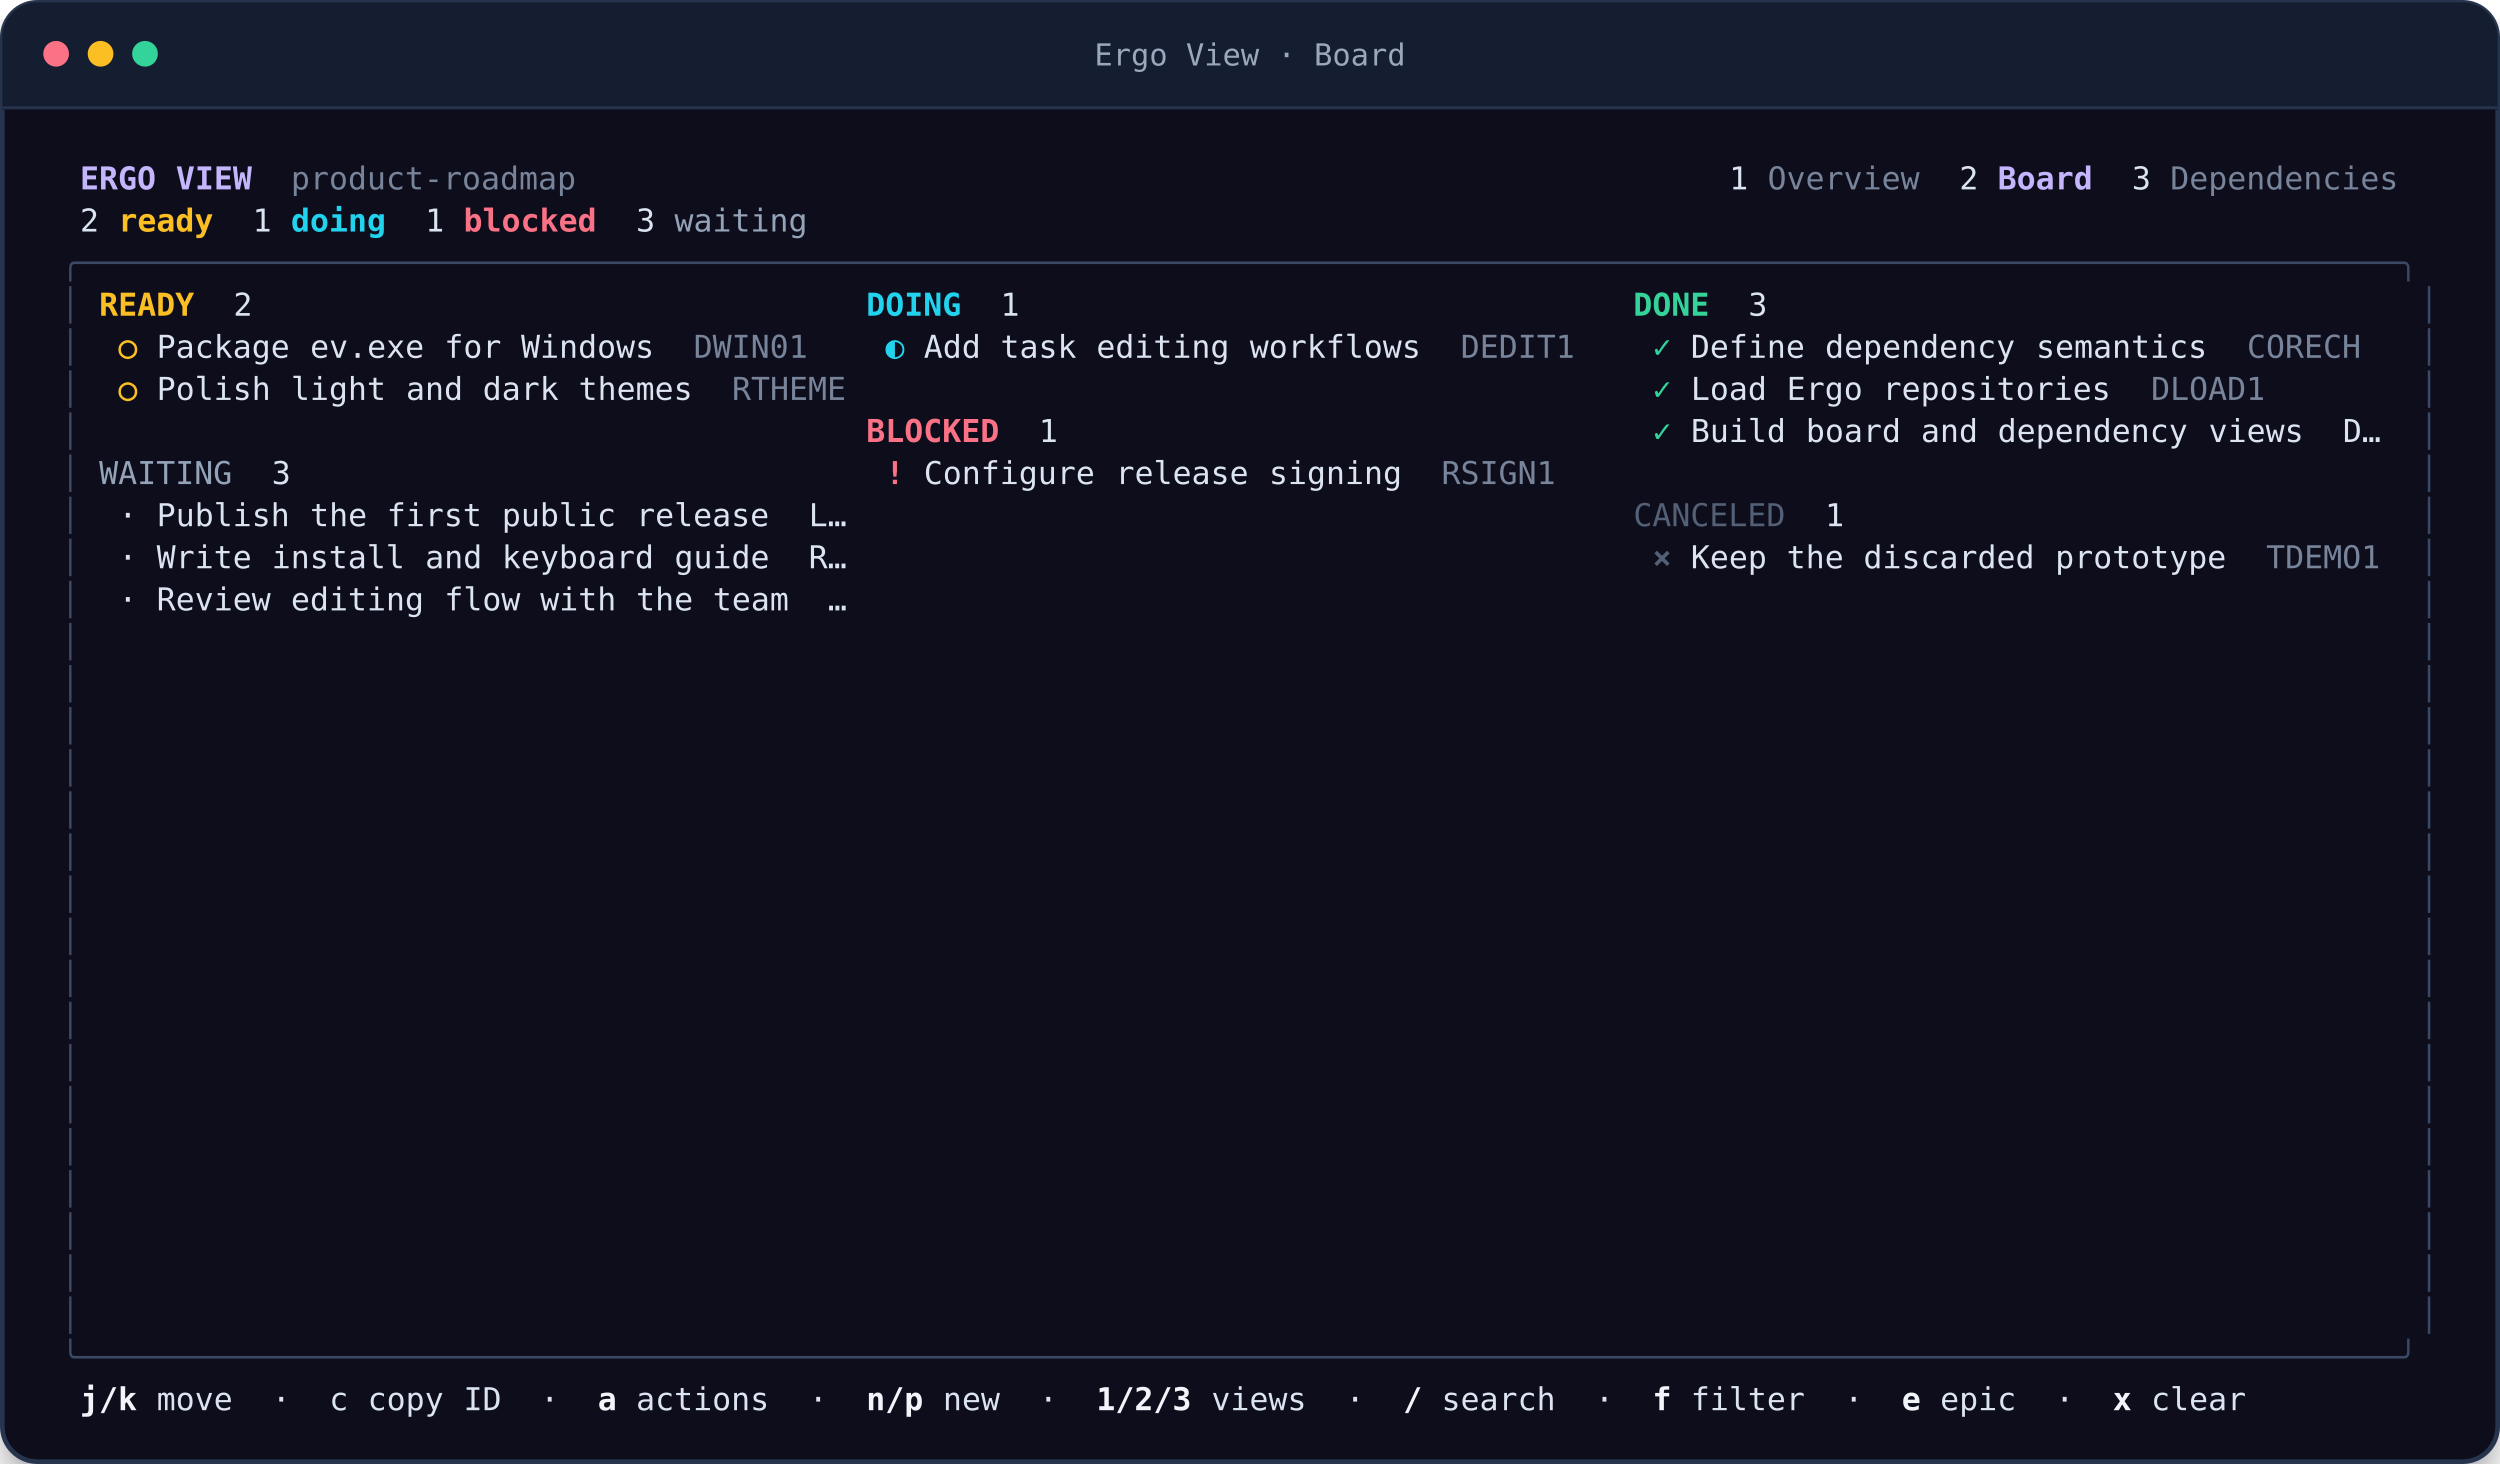
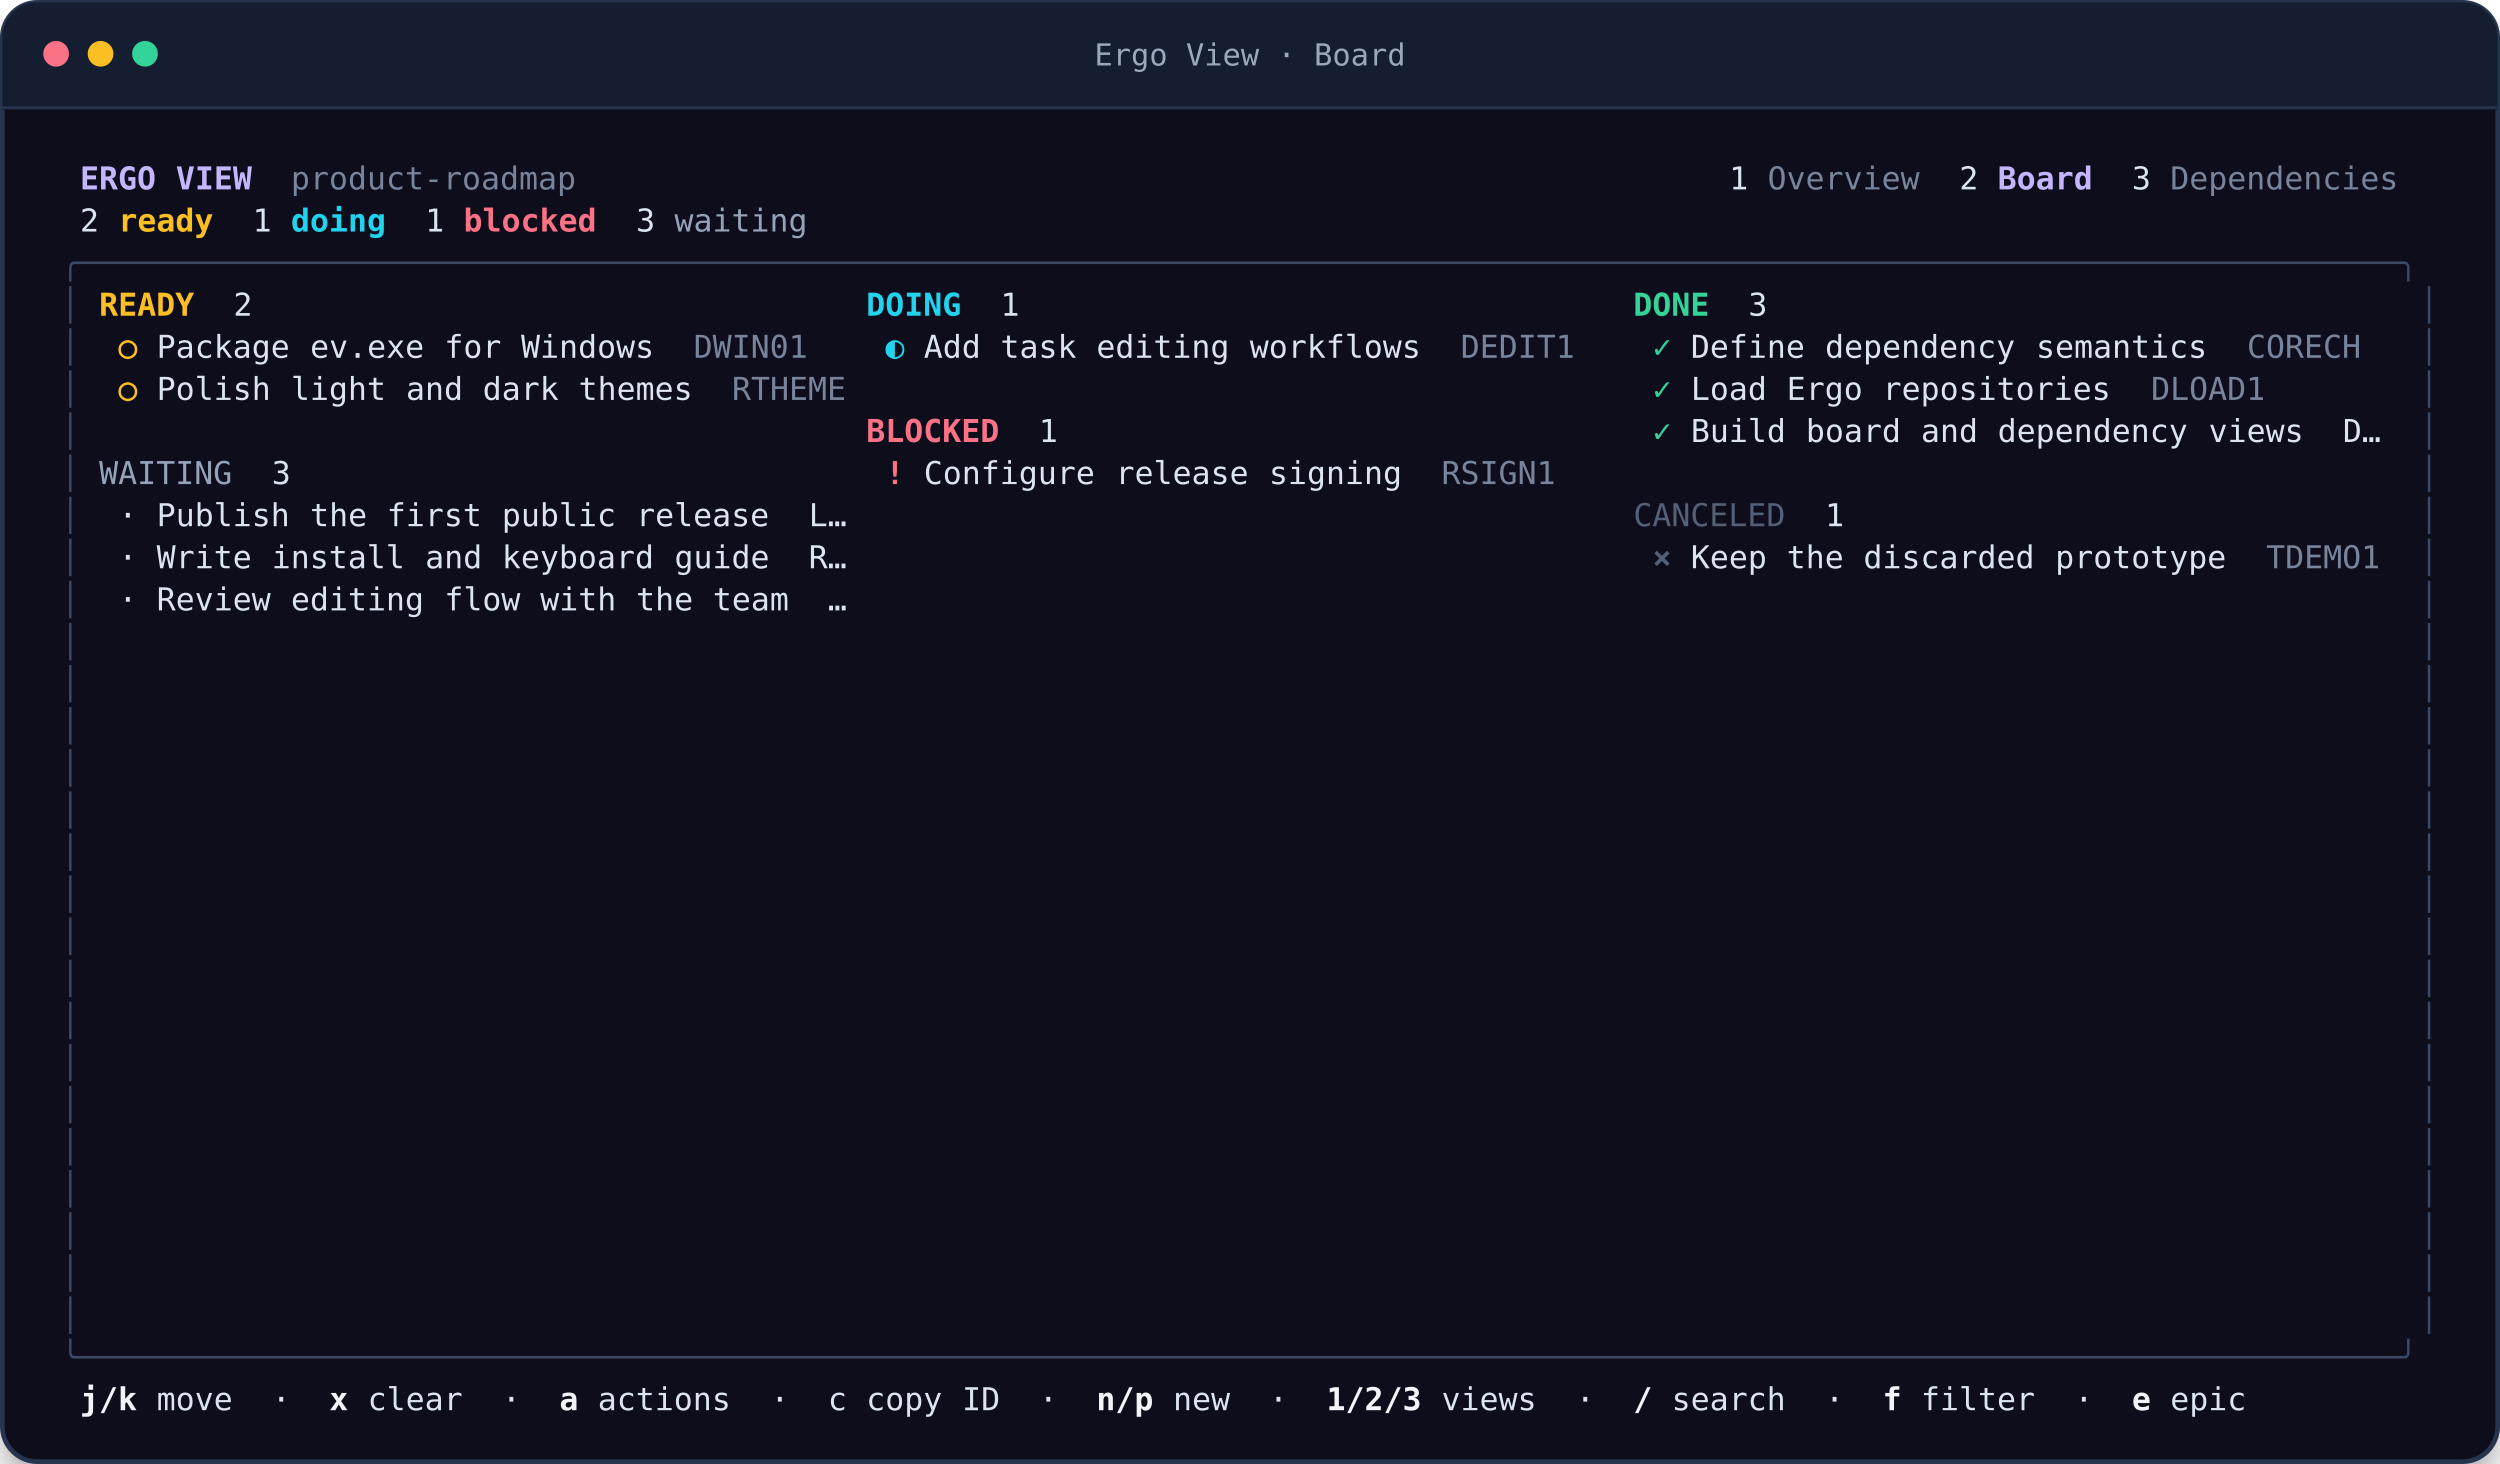
<svg xmlns="http://www.w3.org/2000/svg" width="1069" height="626" viewBox="0 0 1069 626">
  <defs>
    <filter id="shadow" x="-10%" y="-10%" width="120%" height="130%">
      <feDropShadow dx="0" dy="8" stdDeviation="10" flood-color="#020617" flood-opacity=".45" />
    </filter>
    <clipPath id="window">
      <rect x="1" y="1" width="1067" height="624" rx="15" />
    </clipPath>
  </defs>
  <rect x="1" y="1" width="1067" height="624" rx="15" fill="#0a101c" stroke="#27344d" stroke-width="2" filter="url(#shadow)" />
  <g clip-path="url(#window)">
    <rect x="1" y="1" width="1067" height="46" fill="#151d30" />
    <path d="M1 46H1068" stroke="#2a3650" />
    <circle cx="24" cy="23" r="5.5" fill="#fb7185" />
    <circle cx="43" cy="23" r="5.5" fill="#fbbf24" />
    <circle cx="62" cy="23" r="5.5" fill="#34d399" />
    <text x="50%" y="28" text-anchor="middle" fill="#9aa8bd" font-family="Menlo, SFMono-Regular, Consolas, monospace" font-size="13">Ergo View  ·  Board</text>
    <g font-family="Menlo, SFMono-Regular, Consolas, monospace" font-size="13.5" xml:space="preserve">
      <text x="34.2" y="81.0" fill="#c4b5fd" fill-opacity="1.00" font-weight="700" textLength="32.8" lengthAdjust="spacingAndGlyphs">ERGO</text>
      <text x="75.2" y="81.0" fill="#c4b5fd" fill-opacity="1.00" font-weight="700" textLength="32.8" lengthAdjust="spacingAndGlyphs">VIEW</text>
      <text x="124.4" y="81.0" fill="#8492a8" fill-opacity="0.90" font-weight="400" textLength="123.0" lengthAdjust="spacingAndGlyphs">product-roadmap</text>
      <text x="739.4" y="81.0" fill="#dbe4f0" fill-opacity="1.00" font-weight="400" textLength="8.2" lengthAdjust="spacingAndGlyphs">1</text>
      <text x="755.8" y="81.0" fill="#8492a8" fill-opacity="0.90" font-weight="500" textLength="65.6" lengthAdjust="spacingAndGlyphs">Overview</text>
      <text x="837.8" y="81.0" fill="#dbe4f0" fill-opacity="1.00" font-weight="400" textLength="8.2" lengthAdjust="spacingAndGlyphs">2</text>
      <text x="854.2" y="81.0" fill="#c4b5fd" fill-opacity="1.00" font-weight="700" textLength="41.0" lengthAdjust="spacingAndGlyphs">Board</text>
      <text x="911.6" y="81.0" fill="#dbe4f0" fill-opacity="1.00" font-weight="400" textLength="8.2" lengthAdjust="spacingAndGlyphs">3</text>
      <text x="928.0" y="81.0" fill="#8492a8" fill-opacity="0.90" font-weight="500" textLength="98.4" lengthAdjust="spacingAndGlyphs">Dependencies</text>
      <text x="34.2" y="99.0" fill="#dbe4f0" fill-opacity="1.00" font-weight="400" textLength="8.2" lengthAdjust="spacingAndGlyphs">2</text>
      <text x="50.6" y="99.0" fill="#fbbf24" fill-opacity="1.00" font-weight="600" textLength="41.0" lengthAdjust="spacingAndGlyphs">ready</text>
      <text x="108.0" y="99.0" fill="#dbe4f0" fill-opacity="1.00" font-weight="400" textLength="8.2" lengthAdjust="spacingAndGlyphs">1</text>
      <text x="124.4" y="99.0" fill="#22d3ee" fill-opacity="1.00" font-weight="600" textLength="41.0" lengthAdjust="spacingAndGlyphs">doing</text>
      <text x="181.8" y="99.0" fill="#dbe4f0" fill-opacity="1.00" font-weight="400" textLength="8.2" lengthAdjust="spacingAndGlyphs">1</text>
      <text x="198.2" y="99.0" fill="#fb7185" fill-opacity="1.00" font-weight="600" textLength="57.4" lengthAdjust="spacingAndGlyphs">blocked</text>
      <text x="272.0" y="99.0" fill="#dbe4f0" fill-opacity="1.00" font-weight="400" textLength="8.2" lengthAdjust="spacingAndGlyphs">3</text>
      <text x="288.4" y="99.0" fill="#94a3b8" fill-opacity="1.00" font-weight="500" textLength="57.4" lengthAdjust="spacingAndGlyphs">waiting</text>
      <text x="26.0" y="117.0" fill="#3b4964" fill-opacity="1.00" font-weight="400" textLength="1016.8" lengthAdjust="spacingAndGlyphs">╭──────────────────────────────────────────────────────────────────────────────────────────────────────────────────────────╮</text>
      <text x="26.0" y="135.0" fill="#3b4964" fill-opacity="1.00" font-weight="400" textLength="8.2" lengthAdjust="spacingAndGlyphs">│</text>
      <text x="42.4" y="135.0" fill="#fbbf24" fill-opacity="1.00" font-weight="700" textLength="41.0" lengthAdjust="spacingAndGlyphs">READY</text>
      <text x="99.8" y="135.0" fill="#dbe4f0" fill-opacity="1.00" font-weight="400" textLength="8.2" lengthAdjust="spacingAndGlyphs">2</text>
      <text x="370.4" y="135.0" fill="#22d3ee" fill-opacity="1.00" font-weight="700" textLength="41.0" lengthAdjust="spacingAndGlyphs">DOING</text>
      <text x="427.8" y="135.0" fill="#dbe4f0" fill-opacity="1.00" font-weight="400" textLength="8.2" lengthAdjust="spacingAndGlyphs">1</text>
      <text x="698.4" y="135.0" fill="#34d399" fill-opacity="1.00" font-weight="600" textLength="32.8" lengthAdjust="spacingAndGlyphs">DONE</text>
      <text x="747.6" y="135.0" fill="#dbe4f0" fill-opacity="1.00" font-weight="400" textLength="8.2" lengthAdjust="spacingAndGlyphs">3</text>
      <text x="1034.6" y="135.0" fill="#3b4964" fill-opacity="1.00" font-weight="400" textLength="8.2" lengthAdjust="spacingAndGlyphs">│</text>
      <text x="26.0" y="153.0" fill="#3b4964" fill-opacity="1.00" font-weight="400" textLength="8.2" lengthAdjust="spacingAndGlyphs">│</text>
      <text x="50.6" y="153.0" fill="#fbbf24" fill-opacity="1.00" font-weight="700" textLength="8.2" lengthAdjust="spacingAndGlyphs">○</text>
      <text x="67.0" y="153.0" fill="#dbe4f0" fill-opacity="1.00" font-weight="400" textLength="57.4" lengthAdjust="spacingAndGlyphs">Package</text>
      <text x="132.6" y="153.0" fill="#dbe4f0" fill-opacity="1.00" font-weight="400" textLength="49.2" lengthAdjust="spacingAndGlyphs">ev.exe</text>
      <text x="190.0" y="153.0" fill="#dbe4f0" fill-opacity="1.00" font-weight="400" textLength="24.6" lengthAdjust="spacingAndGlyphs">for</text>
      <text x="222.8" y="153.0" fill="#dbe4f0" fill-opacity="1.00" font-weight="400" textLength="57.4" lengthAdjust="spacingAndGlyphs">Windows</text>
      <text x="296.6" y="153.0" fill="#8492a8" fill-opacity="0.90" font-weight="400" textLength="49.2" lengthAdjust="spacingAndGlyphs">DWIN01</text>
      <text x="378.6" y="153.0" fill="#22d3ee" fill-opacity="1.00" font-weight="700" textLength="8.2" lengthAdjust="spacingAndGlyphs">◐</text>
      <text x="395.0" y="153.0" fill="#dbe4f0" fill-opacity="1.00" font-weight="400" textLength="24.6" lengthAdjust="spacingAndGlyphs">Add</text>
      <text x="427.8" y="153.0" fill="#dbe4f0" fill-opacity="1.00" font-weight="400" textLength="32.8" lengthAdjust="spacingAndGlyphs">task</text>
      <text x="468.8" y="153.0" fill="#dbe4f0" fill-opacity="1.00" font-weight="400" textLength="57.4" lengthAdjust="spacingAndGlyphs">editing</text>
      <text x="534.4" y="153.0" fill="#dbe4f0" fill-opacity="1.00" font-weight="400" textLength="73.8" lengthAdjust="spacingAndGlyphs">workflows</text>
      <text x="624.6" y="153.0" fill="#8492a8" fill-opacity="0.90" font-weight="400" textLength="49.2" lengthAdjust="spacingAndGlyphs">DEDIT1</text>
      <text x="706.6" y="153.0" fill="#34d399" fill-opacity="1.00" font-weight="700" textLength="8.2" lengthAdjust="spacingAndGlyphs">✓</text>
      <text x="723.0" y="153.0" fill="#dbe4f0" fill-opacity="1.00" font-weight="400" textLength="49.2" lengthAdjust="spacingAndGlyphs">Define</text>
      <text x="780.4" y="153.0" fill="#dbe4f0" fill-opacity="1.00" font-weight="400" textLength="82.0" lengthAdjust="spacingAndGlyphs">dependency</text>
      <text x="870.6" y="153.0" fill="#dbe4f0" fill-opacity="1.00" font-weight="400" textLength="73.8" lengthAdjust="spacingAndGlyphs">semantics</text>
      <text x="960.8" y="153.0" fill="#8492a8" fill-opacity="0.90" font-weight="400" textLength="49.2" lengthAdjust="spacingAndGlyphs">CORECH</text>
      <text x="1034.6" y="153.0" fill="#3b4964" fill-opacity="1.00" font-weight="400" textLength="8.2" lengthAdjust="spacingAndGlyphs">│</text>
      <text x="26.0" y="171.0" fill="#3b4964" fill-opacity="1.00" font-weight="400" textLength="8.2" lengthAdjust="spacingAndGlyphs">│</text>
      <text x="50.6" y="171.0" fill="#fbbf24" fill-opacity="1.00" font-weight="700" textLength="8.2" lengthAdjust="spacingAndGlyphs">○</text>
      <text x="67.0" y="171.0" fill="#dbe4f0" fill-opacity="1.00" font-weight="400" textLength="49.2" lengthAdjust="spacingAndGlyphs">Polish</text>
      <text x="124.4" y="171.0" fill="#dbe4f0" fill-opacity="1.00" font-weight="400" textLength="41.0" lengthAdjust="spacingAndGlyphs">light</text>
      <text x="173.6" y="171.0" fill="#dbe4f0" fill-opacity="1.00" font-weight="400" textLength="24.6" lengthAdjust="spacingAndGlyphs">and</text>
      <text x="206.4" y="171.0" fill="#dbe4f0" fill-opacity="1.00" font-weight="400" textLength="32.8" lengthAdjust="spacingAndGlyphs">dark</text>
      <text x="247.4" y="171.0" fill="#dbe4f0" fill-opacity="1.00" font-weight="400" textLength="49.2" lengthAdjust="spacingAndGlyphs">themes</text>
      <text x="313.0" y="171.0" fill="#8492a8" fill-opacity="0.90" font-weight="400" textLength="49.2" lengthAdjust="spacingAndGlyphs">RTHEME</text>
      <text x="706.6" y="171.0" fill="#34d399" fill-opacity="1.00" font-weight="700" textLength="8.2" lengthAdjust="spacingAndGlyphs">✓</text>
      <text x="723.0" y="171.0" fill="#dbe4f0" fill-opacity="1.00" font-weight="400" textLength="32.8" lengthAdjust="spacingAndGlyphs">Load</text>
      <text x="764.0" y="171.0" fill="#dbe4f0" fill-opacity="1.00" font-weight="400" textLength="32.8" lengthAdjust="spacingAndGlyphs">Ergo</text>
      <text x="805.0" y="171.0" fill="#dbe4f0" fill-opacity="1.00" font-weight="400" textLength="98.4" lengthAdjust="spacingAndGlyphs">repositories</text>
      <text x="919.8" y="171.0" fill="#8492a8" fill-opacity="0.90" font-weight="400" textLength="49.2" lengthAdjust="spacingAndGlyphs">DLOAD1</text>
      <text x="1034.6" y="171.0" fill="#3b4964" fill-opacity="1.00" font-weight="400" textLength="8.2" lengthAdjust="spacingAndGlyphs">│</text>
      <text x="26.0" y="189.0" fill="#3b4964" fill-opacity="1.00" font-weight="400" textLength="8.2" lengthAdjust="spacingAndGlyphs">│</text>
      <text x="370.4" y="189.0" fill="#fb7185" fill-opacity="1.00" font-weight="700" textLength="57.4" lengthAdjust="spacingAndGlyphs">BLOCKED</text>
      <text x="444.2" y="189.0" fill="#dbe4f0" fill-opacity="1.00" font-weight="400" textLength="8.2" lengthAdjust="spacingAndGlyphs">1</text>
      <text x="706.6" y="189.0" fill="#34d399" fill-opacity="1.00" font-weight="700" textLength="8.2" lengthAdjust="spacingAndGlyphs">✓</text>
      <text x="723.0" y="189.0" fill="#dbe4f0" fill-opacity="1.00" font-weight="400" textLength="41.0" lengthAdjust="spacingAndGlyphs">Build</text>
      <text x="772.2" y="189.0" fill="#dbe4f0" fill-opacity="1.00" font-weight="400" textLength="41.0" lengthAdjust="spacingAndGlyphs">board</text>
      <text x="821.4" y="189.0" fill="#dbe4f0" fill-opacity="1.00" font-weight="400" textLength="24.6" lengthAdjust="spacingAndGlyphs">and</text>
      <text x="854.2" y="189.0" fill="#dbe4f0" fill-opacity="1.00" font-weight="400" textLength="82.0" lengthAdjust="spacingAndGlyphs">dependency</text>
      <text x="944.4" y="189.0" fill="#dbe4f0" fill-opacity="1.00" font-weight="400" textLength="41.0" lengthAdjust="spacingAndGlyphs">views</text>
      <text x="1001.8" y="189.0" fill="#dbe4f0" fill-opacity="1.00" font-weight="400" textLength="16.4" lengthAdjust="spacingAndGlyphs">D…</text>
      <text x="1034.6" y="189.0" fill="#3b4964" fill-opacity="1.00" font-weight="400" textLength="8.2" lengthAdjust="spacingAndGlyphs">│</text>
      <text x="26.0" y="207.0" fill="#3b4964" fill-opacity="1.00" font-weight="400" textLength="8.2" lengthAdjust="spacingAndGlyphs">│</text>
      <text x="42.4" y="207.0" fill="#94a3b8" fill-opacity="1.00" font-weight="500" textLength="57.4" lengthAdjust="spacingAndGlyphs">WAITING</text>
      <text x="116.2" y="207.0" fill="#dbe4f0" fill-opacity="1.00" font-weight="400" textLength="8.2" lengthAdjust="spacingAndGlyphs">3</text>
      <text x="378.6" y="207.0" fill="#fb7185" fill-opacity="1.00" font-weight="700" textLength="8.2" lengthAdjust="spacingAndGlyphs">!</text>
      <text x="395.0" y="207.0" fill="#dbe4f0" fill-opacity="1.00" font-weight="400" textLength="73.8" lengthAdjust="spacingAndGlyphs">Configure</text>
      <text x="477.0" y="207.0" fill="#dbe4f0" fill-opacity="1.00" font-weight="400" textLength="57.4" lengthAdjust="spacingAndGlyphs">release</text>
      <text x="542.6" y="207.0" fill="#dbe4f0" fill-opacity="1.00" font-weight="400" textLength="57.4" lengthAdjust="spacingAndGlyphs">signing</text>
      <text x="616.4" y="207.0" fill="#8492a8" fill-opacity="0.90" font-weight="400" textLength="49.2" lengthAdjust="spacingAndGlyphs">RSIGN1</text>
      <text x="1034.6" y="207.0" fill="#3b4964" fill-opacity="1.00" font-weight="400" textLength="8.2" lengthAdjust="spacingAndGlyphs">│</text>
      <text x="26.0" y="225.0" fill="#3b4964" fill-opacity="1.00" font-weight="400" textLength="8.2" lengthAdjust="spacingAndGlyphs">│</text>
      <text x="50.6" y="225.0" fill="#dbe4f0" fill-opacity="1.00" font-weight="400" textLength="8.2" lengthAdjust="spacingAndGlyphs">·</text>
      <text x="67.0" y="225.0" fill="#dbe4f0" fill-opacity="1.00" font-weight="400" textLength="57.4" lengthAdjust="spacingAndGlyphs">Publish</text>
      <text x="132.6" y="225.0" fill="#dbe4f0" fill-opacity="1.00" font-weight="400" textLength="24.6" lengthAdjust="spacingAndGlyphs">the</text>
      <text x="165.4" y="225.0" fill="#dbe4f0" fill-opacity="1.00" font-weight="400" textLength="41.0" lengthAdjust="spacingAndGlyphs">first</text>
      <text x="214.6" y="225.0" fill="#dbe4f0" fill-opacity="1.00" font-weight="400" textLength="49.2" lengthAdjust="spacingAndGlyphs">public</text>
      <text x="272.0" y="225.0" fill="#dbe4f0" fill-opacity="1.00" font-weight="400" textLength="57.4" lengthAdjust="spacingAndGlyphs">release</text>
      <text x="345.8" y="225.0" fill="#dbe4f0" fill-opacity="1.00" font-weight="400" textLength="16.4" lengthAdjust="spacingAndGlyphs">L…</text>
      <text x="698.4" y="225.0" fill="#64748b" fill-opacity="0.80" font-weight="500" textLength="65.6" lengthAdjust="spacingAndGlyphs">CANCELED</text>
      <text x="780.4" y="225.0" fill="#dbe4f0" fill-opacity="1.00" font-weight="400" textLength="8.2" lengthAdjust="spacingAndGlyphs">1</text>
      <text x="1034.6" y="225.0" fill="#3b4964" fill-opacity="1.00" font-weight="400" textLength="8.2" lengthAdjust="spacingAndGlyphs">│</text>
      <text x="26.0" y="243.0" fill="#3b4964" fill-opacity="1.00" font-weight="400" textLength="8.2" lengthAdjust="spacingAndGlyphs">│</text>
      <text x="50.6" y="243.0" fill="#dbe4f0" fill-opacity="1.00" font-weight="400" textLength="8.2" lengthAdjust="spacingAndGlyphs">·</text>
      <text x="67.0" y="243.0" fill="#dbe4f0" fill-opacity="1.00" font-weight="400" textLength="41.0" lengthAdjust="spacingAndGlyphs">Write</text>
      <text x="116.2" y="243.0" fill="#dbe4f0" fill-opacity="1.00" font-weight="400" textLength="57.4" lengthAdjust="spacingAndGlyphs">install</text>
      <text x="181.8" y="243.0" fill="#dbe4f0" fill-opacity="1.00" font-weight="400" textLength="24.6" lengthAdjust="spacingAndGlyphs">and</text>
      <text x="214.6" y="243.0" fill="#dbe4f0" fill-opacity="1.00" font-weight="400" textLength="65.6" lengthAdjust="spacingAndGlyphs">keyboard</text>
      <text x="288.4" y="243.0" fill="#dbe4f0" fill-opacity="1.00" font-weight="400" textLength="41.0" lengthAdjust="spacingAndGlyphs">guide</text>
      <text x="345.8" y="243.0" fill="#dbe4f0" fill-opacity="1.00" font-weight="400" textLength="16.4" lengthAdjust="spacingAndGlyphs">R…</text>
      <text x="706.6" y="243.0" fill="#64748b" fill-opacity="0.80" font-weight="600" textLength="8.2" lengthAdjust="spacingAndGlyphs">×</text>
      <text x="723.0" y="243.0" fill="#dbe4f0" fill-opacity="1.00" font-weight="400" textLength="32.8" lengthAdjust="spacingAndGlyphs">Keep</text>
      <text x="764.0" y="243.0" fill="#dbe4f0" fill-opacity="1.00" font-weight="400" textLength="24.6" lengthAdjust="spacingAndGlyphs">the</text>
      <text x="796.8" y="243.0" fill="#dbe4f0" fill-opacity="1.00" font-weight="400" textLength="73.8" lengthAdjust="spacingAndGlyphs">discarded</text>
      <text x="878.8" y="243.0" fill="#dbe4f0" fill-opacity="1.00" font-weight="400" textLength="73.8" lengthAdjust="spacingAndGlyphs">prototype</text>
      <text x="969.0" y="243.0" fill="#8492a8" fill-opacity="0.90" font-weight="400" textLength="49.2" lengthAdjust="spacingAndGlyphs">TDEMO1</text>
      <text x="1034.6" y="243.0" fill="#3b4964" fill-opacity="1.00" font-weight="400" textLength="8.2" lengthAdjust="spacingAndGlyphs">│</text>
      <text x="26.0" y="261.0" fill="#3b4964" fill-opacity="1.00" font-weight="400" textLength="8.2" lengthAdjust="spacingAndGlyphs">│</text>
      <text x="50.6" y="261.0" fill="#dbe4f0" fill-opacity="1.00" font-weight="400" textLength="8.2" lengthAdjust="spacingAndGlyphs">·</text>
      <text x="67.0" y="261.0" fill="#dbe4f0" fill-opacity="1.00" font-weight="400" textLength="49.2" lengthAdjust="spacingAndGlyphs">Review</text>
      <text x="124.4" y="261.0" fill="#dbe4f0" fill-opacity="1.00" font-weight="400" textLength="57.4" lengthAdjust="spacingAndGlyphs">editing</text>
      <text x="190.0" y="261.0" fill="#dbe4f0" fill-opacity="1.00" font-weight="400" textLength="32.8" lengthAdjust="spacingAndGlyphs">flow</text>
      <text x="231.0" y="261.0" fill="#dbe4f0" fill-opacity="1.00" font-weight="400" textLength="32.8" lengthAdjust="spacingAndGlyphs">with</text>
      <text x="272.0" y="261.0" fill="#dbe4f0" fill-opacity="1.00" font-weight="400" textLength="24.6" lengthAdjust="spacingAndGlyphs">the</text>
      <text x="304.8" y="261.0" fill="#dbe4f0" fill-opacity="1.00" font-weight="400" textLength="32.8" lengthAdjust="spacingAndGlyphs">team</text>
      <text x="354.0" y="261.0" fill="#dbe4f0" fill-opacity="1.00" font-weight="400" textLength="8.2" lengthAdjust="spacingAndGlyphs">…</text>
      <text x="1034.6" y="261.0" fill="#3b4964" fill-opacity="1.00" font-weight="400" textLength="8.2" lengthAdjust="spacingAndGlyphs">│</text>
      <text x="26.0" y="279.0" fill="#3b4964" fill-opacity="1.00" font-weight="400" textLength="8.2" lengthAdjust="spacingAndGlyphs">│</text>
      <text x="1034.6" y="279.0" fill="#3b4964" fill-opacity="1.00" font-weight="400" textLength="8.2" lengthAdjust="spacingAndGlyphs">│</text>
      <text x="26.0" y="297.0" fill="#3b4964" fill-opacity="1.00" font-weight="400" textLength="8.2" lengthAdjust="spacingAndGlyphs">│</text>
      <text x="1034.6" y="297.0" fill="#3b4964" fill-opacity="1.00" font-weight="400" textLength="8.2" lengthAdjust="spacingAndGlyphs">│</text>
      <text x="26.0" y="315.0" fill="#3b4964" fill-opacity="1.00" font-weight="400" textLength="8.2" lengthAdjust="spacingAndGlyphs">│</text>
      <text x="1034.6" y="315.0" fill="#3b4964" fill-opacity="1.00" font-weight="400" textLength="8.2" lengthAdjust="spacingAndGlyphs">│</text>
      <text x="26.0" y="333.0" fill="#3b4964" fill-opacity="1.00" font-weight="400" textLength="8.2" lengthAdjust="spacingAndGlyphs">│</text>
      <text x="1034.6" y="333.0" fill="#3b4964" fill-opacity="1.00" font-weight="400" textLength="8.2" lengthAdjust="spacingAndGlyphs">│</text>
      <text x="26.0" y="351.0" fill="#3b4964" fill-opacity="1.00" font-weight="400" textLength="8.2" lengthAdjust="spacingAndGlyphs">│</text>
      <text x="1034.6" y="351.0" fill="#3b4964" fill-opacity="1.00" font-weight="400" textLength="8.2" lengthAdjust="spacingAndGlyphs">│</text>
      <text x="26.0" y="369.0" fill="#3b4964" fill-opacity="1.00" font-weight="400" textLength="8.2" lengthAdjust="spacingAndGlyphs">│</text>
      <text x="1034.6" y="369.0" fill="#3b4964" fill-opacity="1.00" font-weight="400" textLength="8.2" lengthAdjust="spacingAndGlyphs">│</text>
      <text x="26.0" y="387.0" fill="#3b4964" fill-opacity="1.00" font-weight="400" textLength="8.2" lengthAdjust="spacingAndGlyphs">│</text>
      <text x="1034.6" y="387.0" fill="#3b4964" fill-opacity="1.00" font-weight="400" textLength="8.2" lengthAdjust="spacingAndGlyphs">│</text>
      <text x="26.0" y="405.0" fill="#3b4964" fill-opacity="1.00" font-weight="400" textLength="8.2" lengthAdjust="spacingAndGlyphs">│</text>
      <text x="1034.6" y="405.0" fill="#3b4964" fill-opacity="1.00" font-weight="400" textLength="8.2" lengthAdjust="spacingAndGlyphs">│</text>
      <text x="26.0" y="423.0" fill="#3b4964" fill-opacity="1.00" font-weight="400" textLength="8.2" lengthAdjust="spacingAndGlyphs">│</text>
      <text x="1034.6" y="423.0" fill="#3b4964" fill-opacity="1.00" font-weight="400" textLength="8.2" lengthAdjust="spacingAndGlyphs">│</text>
      <text x="26.0" y="441.0" fill="#3b4964" fill-opacity="1.00" font-weight="400" textLength="8.2" lengthAdjust="spacingAndGlyphs">│</text>
      <text x="1034.6" y="441.0" fill="#3b4964" fill-opacity="1.00" font-weight="400" textLength="8.2" lengthAdjust="spacingAndGlyphs">│</text>
      <text x="26.0" y="459.0" fill="#3b4964" fill-opacity="1.00" font-weight="400" textLength="8.2" lengthAdjust="spacingAndGlyphs">│</text>
      <text x="1034.6" y="459.0" fill="#3b4964" fill-opacity="1.00" font-weight="400" textLength="8.2" lengthAdjust="spacingAndGlyphs">│</text>
      <text x="26.0" y="477.0" fill="#3b4964" fill-opacity="1.00" font-weight="400" textLength="8.2" lengthAdjust="spacingAndGlyphs">│</text>
      <text x="1034.6" y="477.0" fill="#3b4964" fill-opacity="1.00" font-weight="400" textLength="8.2" lengthAdjust="spacingAndGlyphs">│</text>
      <text x="26.0" y="495.0" fill="#3b4964" fill-opacity="1.00" font-weight="400" textLength="8.2" lengthAdjust="spacingAndGlyphs">│</text>
      <text x="1034.6" y="495.0" fill="#3b4964" fill-opacity="1.00" font-weight="400" textLength="8.2" lengthAdjust="spacingAndGlyphs">│</text>
      <text x="26.0" y="513.0" fill="#3b4964" fill-opacity="1.00" font-weight="400" textLength="8.2" lengthAdjust="spacingAndGlyphs">│</text>
      <text x="1034.6" y="513.0" fill="#3b4964" fill-opacity="1.00" font-weight="400" textLength="8.2" lengthAdjust="spacingAndGlyphs">│</text>
      <text x="26.0" y="531.0" fill="#3b4964" fill-opacity="1.00" font-weight="400" textLength="8.2" lengthAdjust="spacingAndGlyphs">│</text>
      <text x="1034.6" y="531.0" fill="#3b4964" fill-opacity="1.00" font-weight="400" textLength="8.2" lengthAdjust="spacingAndGlyphs">│</text>
      <text x="26.0" y="549.0" fill="#3b4964" fill-opacity="1.00" font-weight="400" textLength="8.2" lengthAdjust="spacingAndGlyphs">│</text>
      <text x="1034.6" y="549.0" fill="#3b4964" fill-opacity="1.00" font-weight="400" textLength="8.2" lengthAdjust="spacingAndGlyphs">│</text>
      <text x="26.0" y="567.0" fill="#3b4964" fill-opacity="1.00" font-weight="400" textLength="8.2" lengthAdjust="spacingAndGlyphs">│</text>
      <text x="1034.6" y="567.0" fill="#3b4964" fill-opacity="1.00" font-weight="400" textLength="8.2" lengthAdjust="spacingAndGlyphs">│</text>
      <text x="26.0" y="585.0" fill="#3b4964" fill-opacity="1.00" font-weight="400" textLength="1016.8" lengthAdjust="spacingAndGlyphs">╰──────────────────────────────────────────────────────────────────────────────────────────────────────────────────────────╯</text>
      <text x="34.2" y="603.0" fill="#f1f5f9" fill-opacity="1.00" font-weight="600" textLength="24.6" lengthAdjust="spacingAndGlyphs">j/k</text>
      <text x="67.0" y="603.0" fill="#dbe4f0" fill-opacity="1.00" font-weight="400" textLength="32.8" lengthAdjust="spacingAndGlyphs">move</text>
      <text x="116.2" y="603.0" fill="#dbe4f0" fill-opacity="1.00" font-weight="400" textLength="8.2" lengthAdjust="spacingAndGlyphs">·</text>
-       <text x="140.8" y="603.0" fill="#dbe4f0" fill-opacity="1.00" font-weight="400" textLength="8.2" lengthAdjust="spacingAndGlyphs">c</text>
-       <text x="157.2" y="603.0" fill="#dbe4f0" fill-opacity="1.00" font-weight="400" textLength="32.8" lengthAdjust="spacingAndGlyphs">copy</text>
-       <text x="198.2" y="603.0" fill="#dbe4f0" fill-opacity="1.00" font-weight="400" textLength="16.4" lengthAdjust="spacingAndGlyphs">ID</text>
-       <text x="231.0" y="603.0" fill="#dbe4f0" fill-opacity="1.00" font-weight="400" textLength="8.2" lengthAdjust="spacingAndGlyphs">·</text>
-       <text x="255.6" y="603.0" fill="#f1f5f9" fill-opacity="1.00" font-weight="600" textLength="8.2" lengthAdjust="spacingAndGlyphs">a</text>
-       <text x="272.0" y="603.0" fill="#dbe4f0" fill-opacity="1.00" font-weight="400" textLength="57.4" lengthAdjust="spacingAndGlyphs">actions</text>
-       <text x="345.8" y="603.0" fill="#dbe4f0" fill-opacity="1.00" font-weight="400" textLength="8.2" lengthAdjust="spacingAndGlyphs">·</text>
-       <text x="370.4" y="603.0" fill="#f1f5f9" fill-opacity="1.00" font-weight="600" textLength="24.6" lengthAdjust="spacingAndGlyphs">n/p</text>
-       <text x="403.2" y="603.0" fill="#dbe4f0" fill-opacity="1.00" font-weight="400" textLength="24.6" lengthAdjust="spacingAndGlyphs">new</text>
+       <text x="140.8" y="603.0" fill="#f1f5f9" fill-opacity="1.00" font-weight="600" textLength="8.2" lengthAdjust="spacingAndGlyphs">x</text>
+       <text x="157.2" y="603.0" fill="#dbe4f0" fill-opacity="1.00" font-weight="400" textLength="41.0" lengthAdjust="spacingAndGlyphs">clear</text>
+       <text x="214.6" y="603.0" fill="#dbe4f0" fill-opacity="1.00" font-weight="400" textLength="8.2" lengthAdjust="spacingAndGlyphs">·</text>
+       <text x="239.2" y="603.0" fill="#f1f5f9" fill-opacity="1.00" font-weight="600" textLength="8.2" lengthAdjust="spacingAndGlyphs">a</text>
+       <text x="255.6" y="603.0" fill="#dbe4f0" fill-opacity="1.00" font-weight="400" textLength="57.4" lengthAdjust="spacingAndGlyphs">actions</text>
+       <text x="329.4" y="603.0" fill="#dbe4f0" fill-opacity="1.00" font-weight="400" textLength="8.2" lengthAdjust="spacingAndGlyphs">·</text>
+       <text x="354.0" y="603.0" fill="#dbe4f0" fill-opacity="1.00" font-weight="400" textLength="8.2" lengthAdjust="spacingAndGlyphs">c</text>
+       <text x="370.4" y="603.0" fill="#dbe4f0" fill-opacity="1.00" font-weight="400" textLength="32.8" lengthAdjust="spacingAndGlyphs">copy</text>
+       <text x="411.4" y="603.0" fill="#dbe4f0" fill-opacity="1.00" font-weight="400" textLength="16.4" lengthAdjust="spacingAndGlyphs">ID</text>
      <text x="444.2" y="603.0" fill="#dbe4f0" fill-opacity="1.00" font-weight="400" textLength="8.2" lengthAdjust="spacingAndGlyphs">·</text>
-       <text x="468.8" y="603.0" fill="#f1f5f9" fill-opacity="1.00" font-weight="600" textLength="41.0" lengthAdjust="spacingAndGlyphs">1/2/3</text>
-       <text x="518.0" y="603.0" fill="#dbe4f0" fill-opacity="1.00" font-weight="400" textLength="41.0" lengthAdjust="spacingAndGlyphs">views</text>
-       <text x="575.4" y="603.0" fill="#dbe4f0" fill-opacity="1.00" font-weight="400" textLength="8.2" lengthAdjust="spacingAndGlyphs">·</text>
-       <text x="600.0" y="603.0" fill="#f1f5f9" fill-opacity="1.00" font-weight="600" textLength="8.2" lengthAdjust="spacingAndGlyphs">/</text>
-       <text x="616.4" y="603.0" fill="#dbe4f0" fill-opacity="1.00" font-weight="400" textLength="49.2" lengthAdjust="spacingAndGlyphs">search</text>
-       <text x="682.0" y="603.0" fill="#dbe4f0" fill-opacity="1.00" font-weight="400" textLength="8.2" lengthAdjust="spacingAndGlyphs">·</text>
-       <text x="706.6" y="603.0" fill="#f1f5f9" fill-opacity="1.00" font-weight="600" textLength="8.2" lengthAdjust="spacingAndGlyphs">f</text>
-       <text x="723.0" y="603.0" fill="#dbe4f0" fill-opacity="1.00" font-weight="400" textLength="49.2" lengthAdjust="spacingAndGlyphs">filter</text>
-       <text x="788.6" y="603.0" fill="#dbe4f0" fill-opacity="1.00" font-weight="400" textLength="8.2" lengthAdjust="spacingAndGlyphs">·</text>
-       <text x="813.2" y="603.0" fill="#f1f5f9" fill-opacity="1.00" font-weight="600" textLength="8.2" lengthAdjust="spacingAndGlyphs">e</text>
-       <text x="829.6" y="603.0" fill="#dbe4f0" fill-opacity="1.00" font-weight="400" textLength="32.8" lengthAdjust="spacingAndGlyphs">epic</text>
-       <text x="878.8" y="603.0" fill="#dbe4f0" fill-opacity="1.00" font-weight="400" textLength="8.2" lengthAdjust="spacingAndGlyphs">·</text>
-       <text x="903.4" y="603.0" fill="#f1f5f9" fill-opacity="1.00" font-weight="600" textLength="8.2" lengthAdjust="spacingAndGlyphs">x</text>
-       <text x="919.8" y="603.0" fill="#dbe4f0" fill-opacity="1.00" font-weight="400" textLength="41.0" lengthAdjust="spacingAndGlyphs">clear</text>
+       <text x="468.8" y="603.0" fill="#f1f5f9" fill-opacity="1.00" font-weight="600" textLength="24.6" lengthAdjust="spacingAndGlyphs">n/p</text>
+       <text x="501.6" y="603.0" fill="#dbe4f0" fill-opacity="1.00" font-weight="400" textLength="24.6" lengthAdjust="spacingAndGlyphs">new</text>
+       <text x="542.6" y="603.0" fill="#dbe4f0" fill-opacity="1.00" font-weight="400" textLength="8.2" lengthAdjust="spacingAndGlyphs">·</text>
+       <text x="567.2" y="603.0" fill="#f1f5f9" fill-opacity="1.00" font-weight="600" textLength="41.0" lengthAdjust="spacingAndGlyphs">1/2/3</text>
+       <text x="616.4" y="603.0" fill="#dbe4f0" fill-opacity="1.00" font-weight="400" textLength="41.0" lengthAdjust="spacingAndGlyphs">views</text>
+       <text x="673.8" y="603.0" fill="#dbe4f0" fill-opacity="1.00" font-weight="400" textLength="8.2" lengthAdjust="spacingAndGlyphs">·</text>
+       <text x="698.4" y="603.0" fill="#f1f5f9" fill-opacity="1.00" font-weight="600" textLength="8.2" lengthAdjust="spacingAndGlyphs">/</text>
+       <text x="714.8" y="603.0" fill="#dbe4f0" fill-opacity="1.00" font-weight="400" textLength="49.2" lengthAdjust="spacingAndGlyphs">search</text>
+       <text x="780.4" y="603.0" fill="#dbe4f0" fill-opacity="1.00" font-weight="400" textLength="8.2" lengthAdjust="spacingAndGlyphs">·</text>
+       <text x="805.0" y="603.0" fill="#f1f5f9" fill-opacity="1.00" font-weight="600" textLength="8.2" lengthAdjust="spacingAndGlyphs">f</text>
+       <text x="821.4" y="603.0" fill="#dbe4f0" fill-opacity="1.00" font-weight="400" textLength="49.2" lengthAdjust="spacingAndGlyphs">filter</text>
+       <text x="887.0" y="603.0" fill="#dbe4f0" fill-opacity="1.00" font-weight="400" textLength="8.2" lengthAdjust="spacingAndGlyphs">·</text>
+       <text x="911.6" y="603.0" fill="#f1f5f9" fill-opacity="1.00" font-weight="600" textLength="8.2" lengthAdjust="spacingAndGlyphs">e</text>
+       <text x="928.0" y="603.0" fill="#dbe4f0" fill-opacity="1.00" font-weight="400" textLength="32.8" lengthAdjust="spacingAndGlyphs">epic</text>
    </g>
  </g>
</svg>
